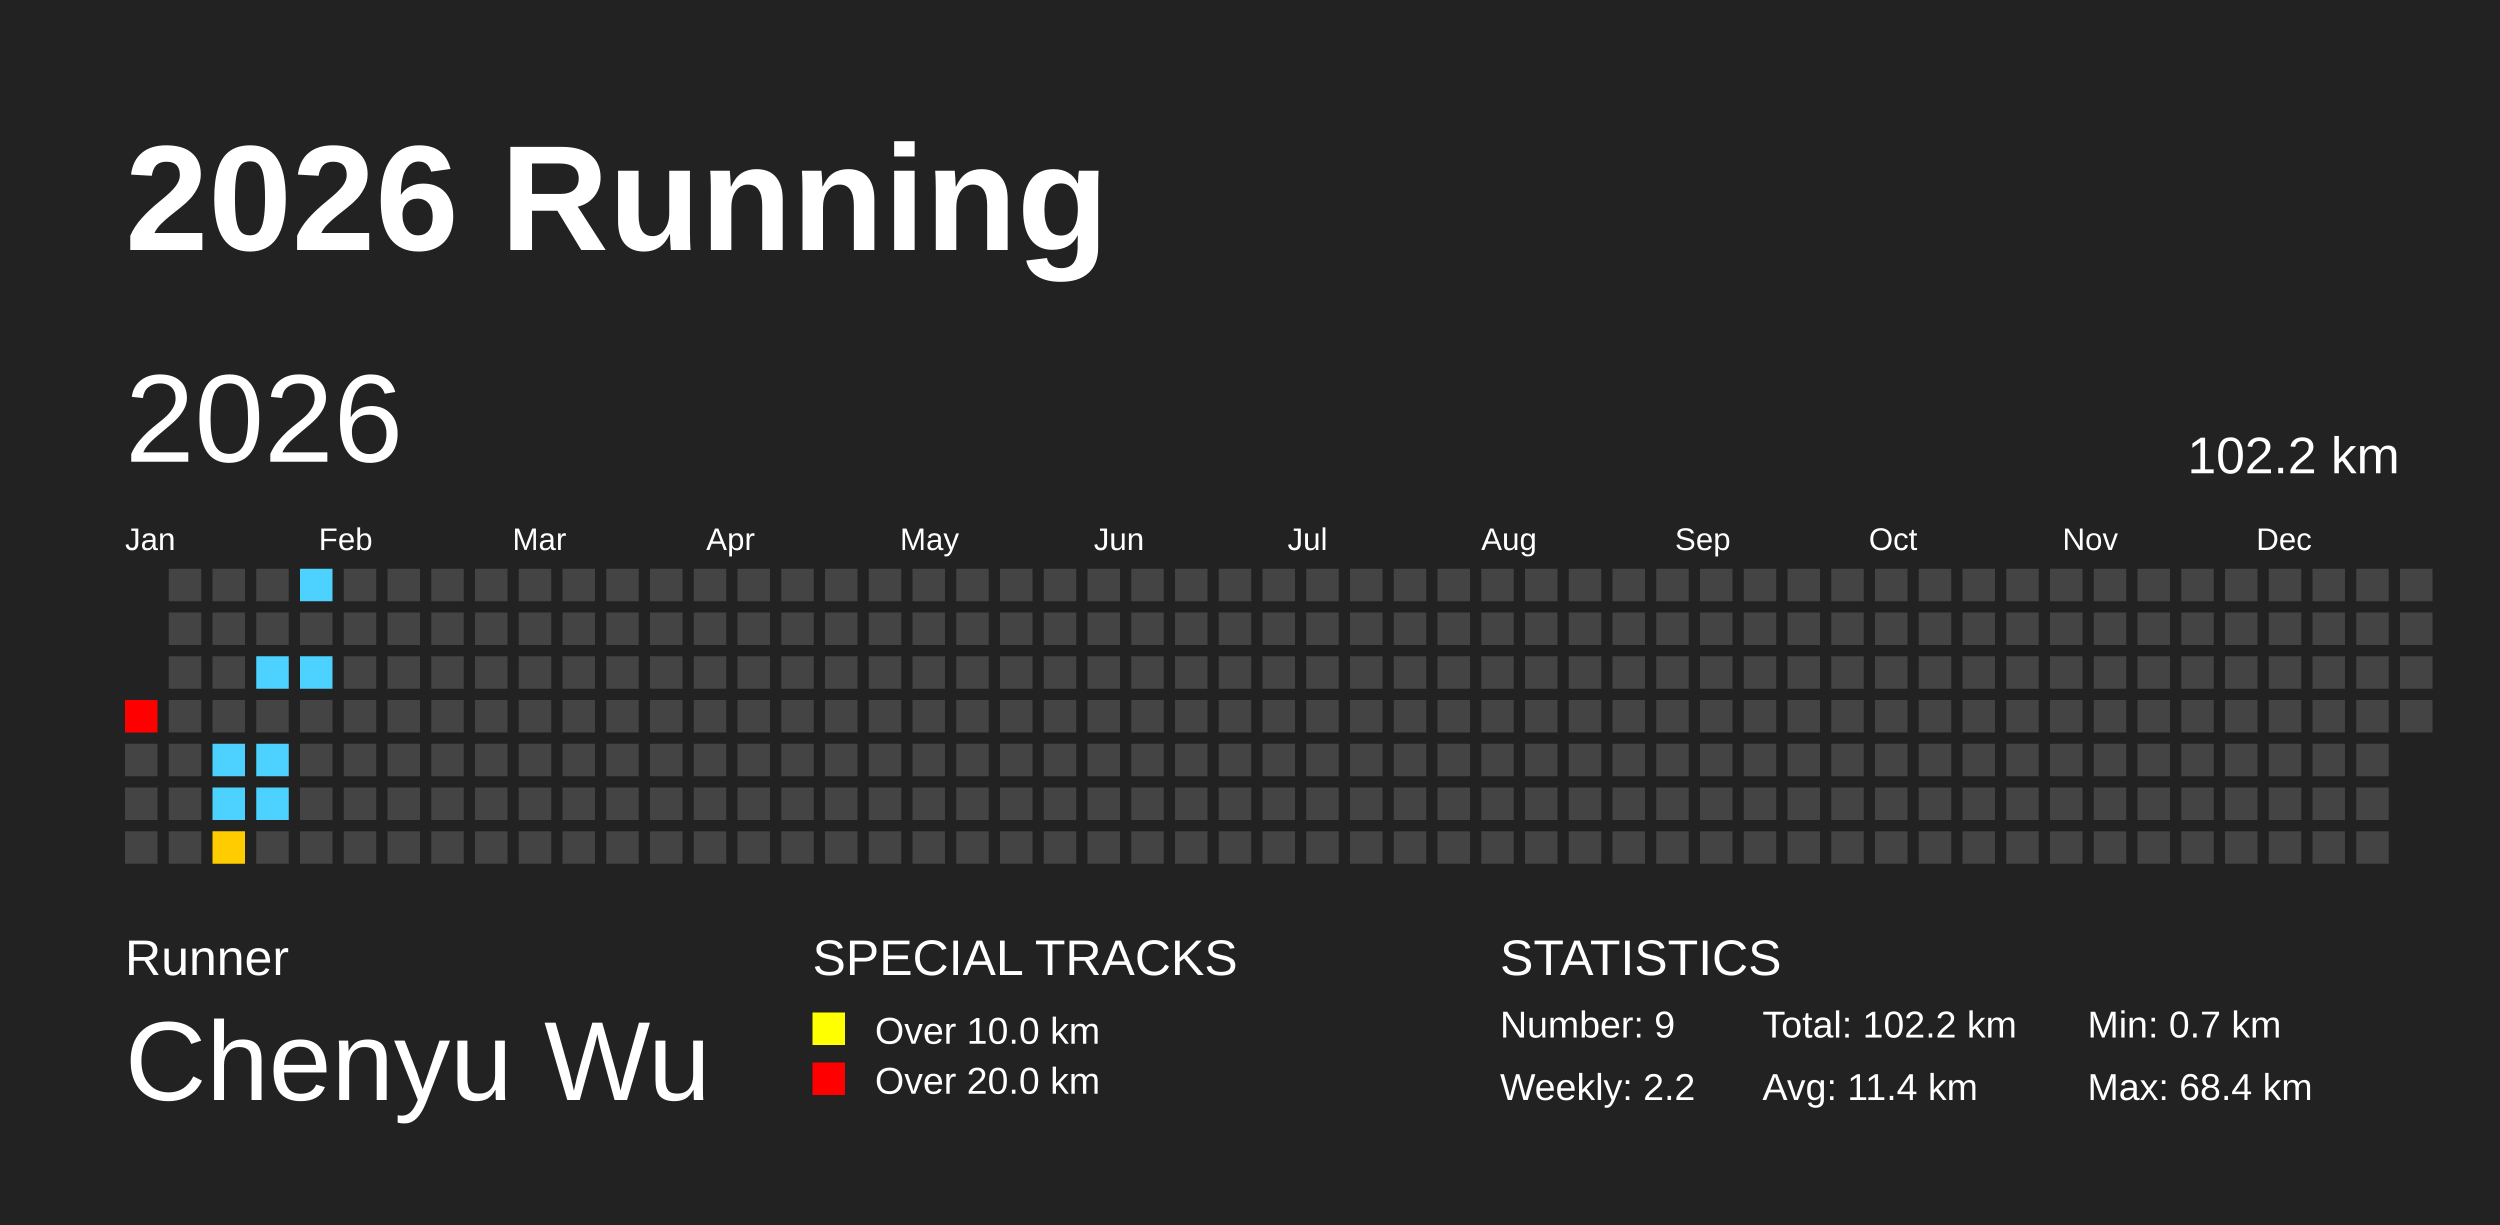
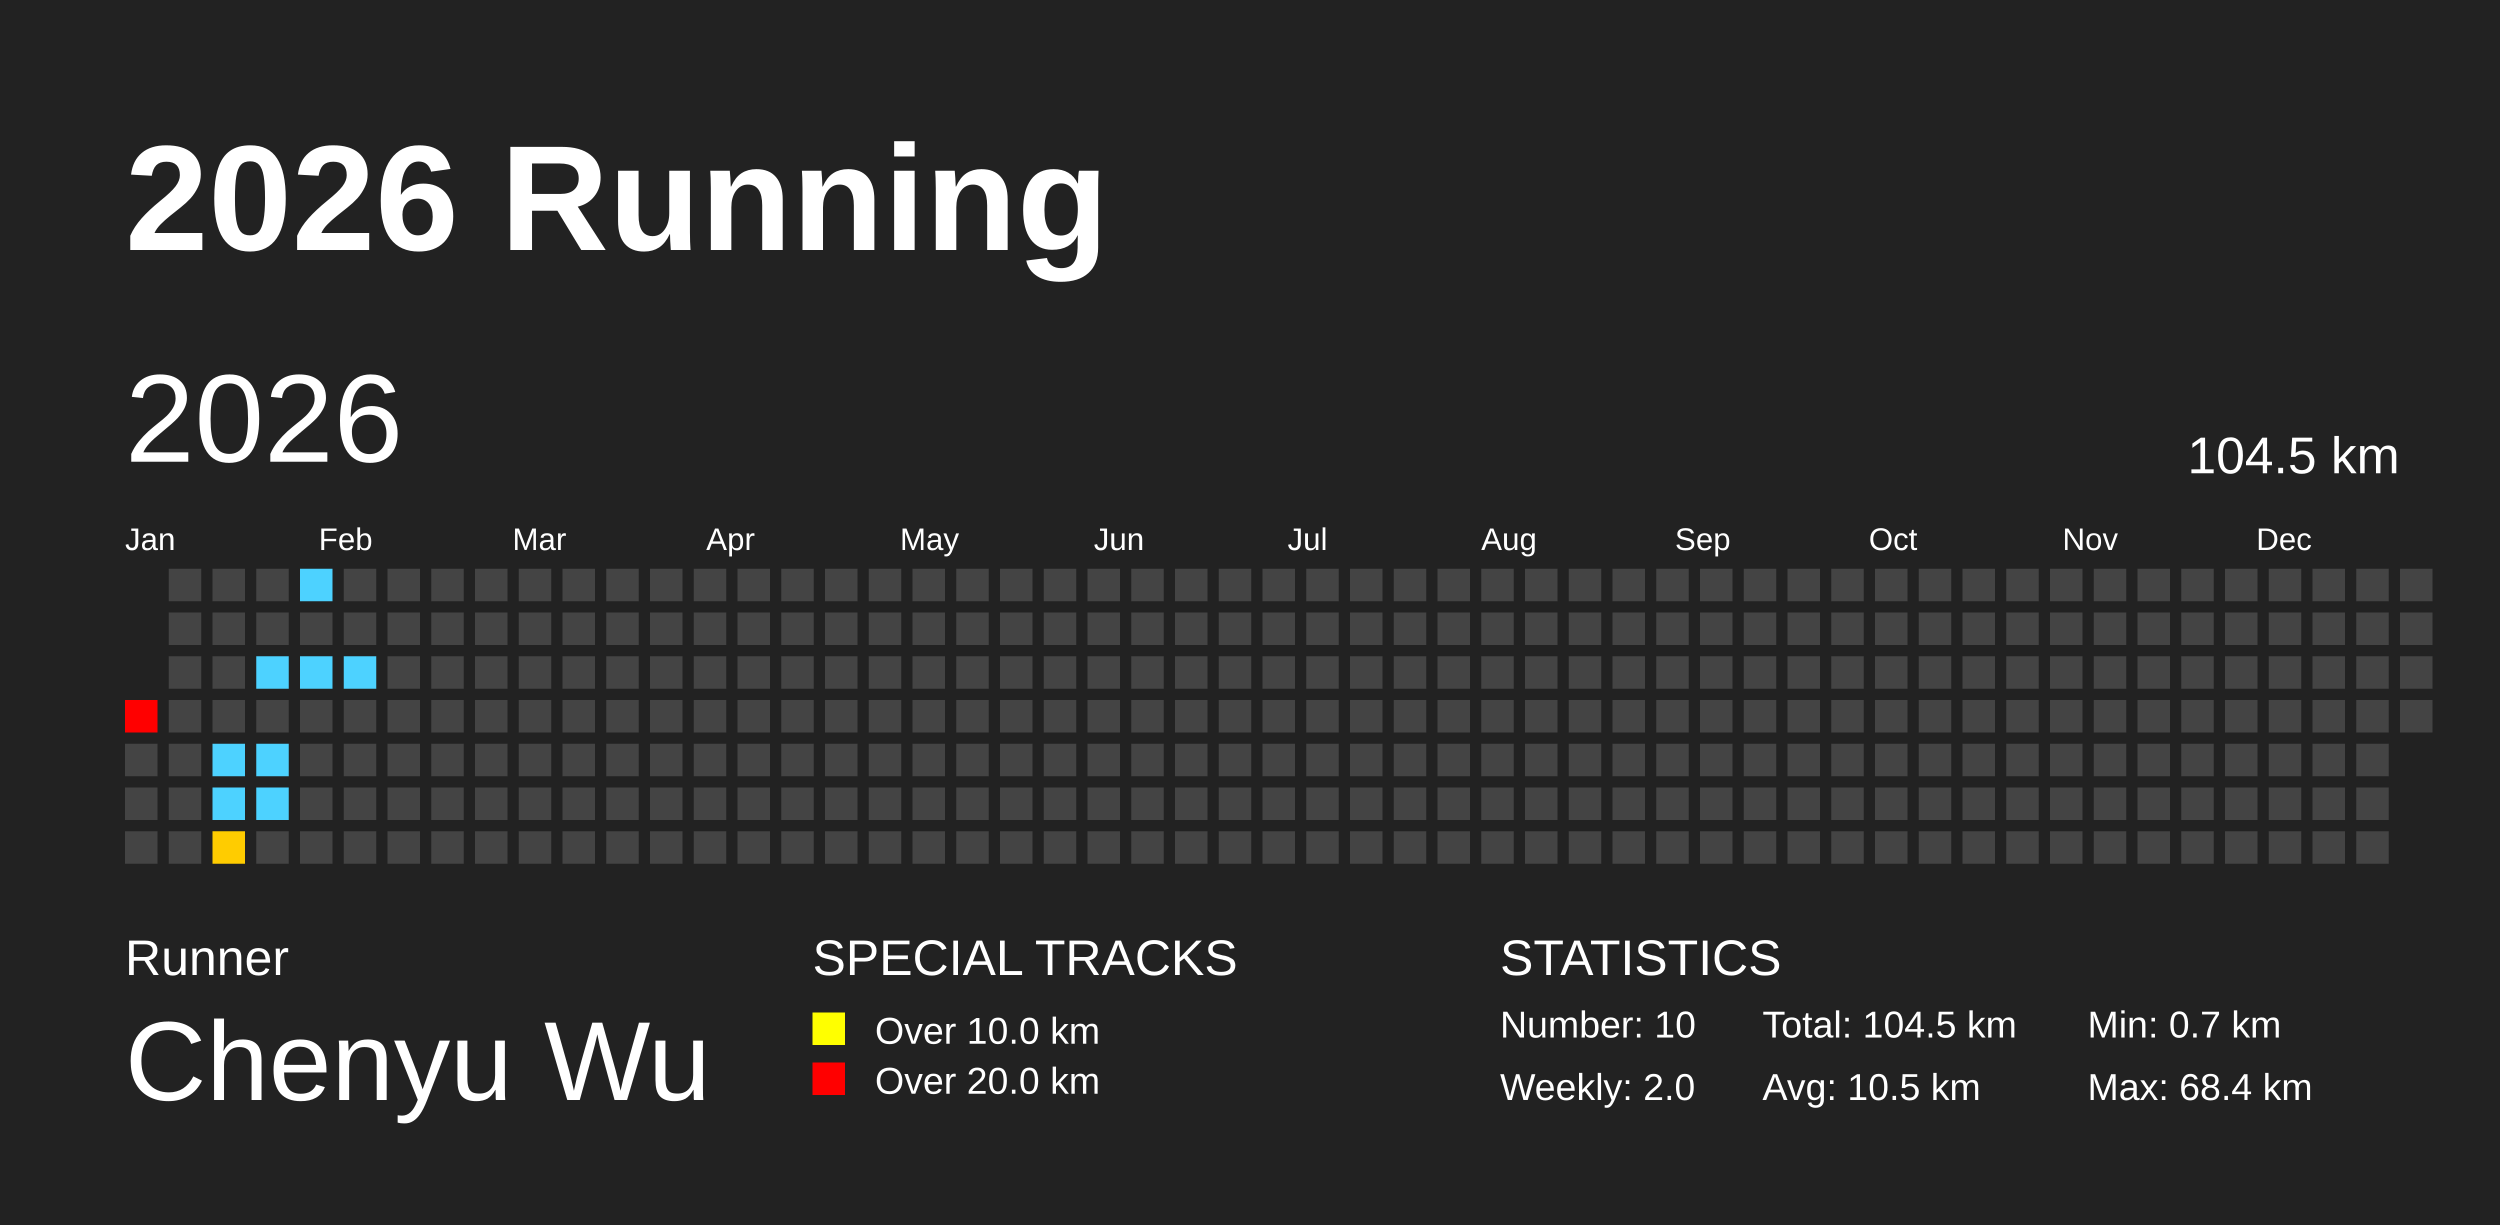
<svg xmlns="http://www.w3.org/2000/svg" baseProfile="full" height="98mm" version="1.1" viewBox="0,0,200,98" width="200mm">
  <defs />
  <rect fill="#222222" height="98" width="200" x="0" y="0" />
  <text fill="#FFFFFF" style="font-size:12px; font-family:Arial; font-weight:bold;" x="10" y="20">2026 Running</text>
  <text fill="#FFFFFF" style="font-size:4px; font-family:Arial" x="10" y="78">Runner</text>
  <text fill="#FFFFFF" style="font-size:9px; font-family:Arial" x="10" y="88">Chenyu Wu</text>
  <text fill="#FFFFFF" style="font-size:4px; font-family:Arial" x="65" y="78">SPECIAL TRACKS</text>
  <rect fill="yellow" height="2.6" width="2.6" x="65" y="81" />
  <text fill="#FFFFFF" style="font-size:3px; font-family:Arial" x="70" y="83.5">Over 10.0 km</text>
  <rect fill="red" height="2.6" width="2.6" x="65" y="85" />
  <text fill="#FFFFFF" style="font-size:3px; font-family:Arial" x="70" y="87.5">Over 20.0 km</text>
  <text fill="#FFFFFF" style="font-size:4px; font-family:Arial" x="120" y="78">STATISTICS</text>
-   <text fill="#FFFFFF" style="font-size:3px; font-family:Arial" x="120" y="83">Number: 9</text>
-   <text fill="#FFFFFF" style="font-size:3px; font-family:Arial" x="120" y="88">Weekly: 2.2</text>
-   <text fill="#FFFFFF" style="font-size:3px; font-family:Arial" x="141" y="83">Total: 102.2 km</text>
-   <text fill="#FFFFFF" style="font-size:3px; font-family:Arial" x="141" y="88">Avg: 11.4 km</text>
+   <text fill="#FFFFFF" style="font-size:3px; font-family:Arial" x="120" y="83">Number: 10</text>
+   <text fill="#FFFFFF" style="font-size:3px; font-family:Arial" x="120" y="88">Weekly: 2.0</text>
+   <text fill="#FFFFFF" style="font-size:3px; font-family:Arial" x="141" y="83">Total: 104.5 km</text>
+   <text fill="#FFFFFF" style="font-size:3px; font-family:Arial" x="141" y="88">Avg: 10.5 km</text>
  <text fill="#FFFFFF" style="font-size:3px; font-family:Arial" x="167" y="83">Min: 0.7 km</text>
  <text fill="#FFFFFF" style="font-size:3px; font-family:Arial" x="167" y="88">Max: 68.4 km</text>
  <text dominant-baseline="hanging" fill="#FFFFFF" style="font-size:10.0px; font-family:Arial;" x="10" y="30">2026</text>
-   <text dominant-baseline="hanging" fill="#FFFFFF" style="font-size:4.125px; font-family:Arial;" x="175" y="35">102.2 km</text>
+   <text dominant-baseline="hanging" fill="#FFFFFF" style="font-size:4.125px; font-family:Arial;" x="175" y="35">104.5 km</text>
  <text fill="#FFFFFF" style="font-size:2.5px; font-family:Arial" x="10.0" y="44">Jan</text>
  <text fill="#FFFFFF" style="font-size:2.5px; font-family:Arial" x="25.5" y="44">Feb</text>
  <text fill="#FFFFFF" style="font-size:2.5px; font-family:Arial" x="41.0" y="44">Mar</text>
  <text fill="#FFFFFF" style="font-size:2.5px; font-family:Arial" x="56.5" y="44">Apr</text>
  <text fill="#FFFFFF" style="font-size:2.5px; font-family:Arial" x="72.0" y="44">May</text>
  <text fill="#FFFFFF" style="font-size:2.5px; font-family:Arial" x="87.5" y="44">Jun</text>
  <text fill="#FFFFFF" style="font-size:2.5px; font-family:Arial" x="103.0" y="44">Jul</text>
  <text fill="#FFFFFF" style="font-size:2.5px; font-family:Arial" x="118.5" y="44">Aug</text>
  <text fill="#FFFFFF" style="font-size:2.5px; font-family:Arial" x="134.0" y="44">Sep</text>
  <text fill="#FFFFFF" style="font-size:2.5px; font-family:Arial" x="149.5" y="44">Oct</text>
  <text fill="#FFFFFF" style="font-size:2.5px; font-family:Arial" x="165.0" y="44">Nov</text>
  <text fill="#FFFFFF" style="font-size:2.5px; font-family:Arial" x="180.5" y="44">Dec</text>
  <rect fill="red" height="2.6" width="2.6" x="10.0" y="56.0" />
  <rect fill="#444444" height="2.6" width="2.6" x="10.0" y="59.5" />
  <rect fill="#444444" height="2.6" width="2.6" x="10.0" y="63.0" />
  <rect fill="#444444" height="2.6" width="2.6" x="10.0" y="66.5" />
  <rect fill="#444444" height="2.6" width="2.6" x="13.5" y="45.5" />
  <rect fill="#444444" height="2.6" width="2.6" x="13.5" y="49.0" />
  <rect fill="#444444" height="2.6" width="2.6" x="13.5" y="52.5" />
  <rect fill="#444444" height="2.6" width="2.6" x="13.5" y="56.0" />
  <rect fill="#444444" height="2.6" width="2.6" x="13.5" y="59.5" />
  <rect fill="#444444" height="2.6" width="2.6" x="13.5" y="63.0" />
  <rect fill="#444444" height="2.6" width="2.6" x="13.5" y="66.5" />
  <rect fill="#444444" height="2.6" width="2.6" x="17.0" y="45.5" />
  <rect fill="#444444" height="2.6" width="2.6" x="17.0" y="49.0" />
  <rect fill="#444444" height="2.6" width="2.6" x="17.0" y="52.5" />
  <rect fill="#444444" height="2.6" width="2.6" x="17.0" y="56.0" />
  <rect fill="#4dd2ff" height="2.6" width="2.6" x="17.0" y="59.5" />
  <rect fill="#4dd2ff" height="2.6" width="2.6" x="17.0" y="63.0" />
  <rect fill="#ffcc00" height="2.6" width="2.6" x="17.0" y="66.5" />
  <rect fill="#444444" height="2.6" width="2.6" x="20.5" y="45.5" />
  <rect fill="#444444" height="2.6" width="2.6" x="20.5" y="49.0" />
  <rect fill="#4dd2ff" height="2.6" width="2.6" x="20.5" y="52.5" />
  <rect fill="#444444" height="2.6" width="2.6" x="20.5" y="56.0" />
  <rect fill="#4dd2ff" height="2.6" width="2.6" x="20.5" y="59.5" />
  <rect fill="#4dd2ff" height="2.6" width="2.6" x="20.5" y="63.0" />
  <rect fill="#444444" height="2.6" width="2.6" x="20.5" y="66.5" />
  <rect fill="#4dd2ff" height="2.6" width="2.6" x="24.0" y="45.5" />
  <rect fill="#444444" height="2.6" width="2.6" x="24.0" y="49.0" />
  <rect fill="#4dd2ff" height="2.6" width="2.6" x="24.0" y="52.5" />
  <rect fill="#444444" height="2.6" width="2.6" x="24.0" y="56.0" />
  <rect fill="#444444" height="2.6" width="2.6" x="24.0" y="59.5" />
  <rect fill="#444444" height="2.6" width="2.6" x="24.0" y="63.0" />
  <rect fill="#444444" height="2.6" width="2.6" x="24.0" y="66.5" />
  <rect fill="#444444" height="2.6" width="2.6" x="27.5" y="45.5" />
  <rect fill="#444444" height="2.6" width="2.6" x="27.5" y="49.0" />
-   <rect fill="#444444" height="2.6" width="2.6" x="27.5" y="52.5" />
+   <rect fill="#4dd2ff" height="2.6" width="2.6" x="27.5" y="52.5" />
  <rect fill="#444444" height="2.6" width="2.6" x="27.5" y="56.0" />
  <rect fill="#444444" height="2.6" width="2.6" x="27.5" y="59.5" />
  <rect fill="#444444" height="2.6" width="2.6" x="27.5" y="63.0" />
  <rect fill="#444444" height="2.6" width="2.6" x="27.5" y="66.5" />
  <rect fill="#444444" height="2.6" width="2.6" x="31.0" y="45.5" />
  <rect fill="#444444" height="2.6" width="2.6" x="31.0" y="49.0" />
  <rect fill="#444444" height="2.6" width="2.6" x="31.0" y="52.5" />
  <rect fill="#444444" height="2.6" width="2.6" x="31.0" y="56.0" />
  <rect fill="#444444" height="2.6" width="2.6" x="31.0" y="59.5" />
  <rect fill="#444444" height="2.6" width="2.6" x="31.0" y="63.0" />
  <rect fill="#444444" height="2.6" width="2.6" x="31.0" y="66.5" />
  <rect fill="#444444" height="2.6" width="2.6" x="34.5" y="45.5" />
  <rect fill="#444444" height="2.6" width="2.6" x="34.5" y="49.0" />
  <rect fill="#444444" height="2.6" width="2.6" x="34.5" y="52.5" />
  <rect fill="#444444" height="2.6" width="2.6" x="34.5" y="56.0" />
  <rect fill="#444444" height="2.6" width="2.6" x="34.5" y="59.5" />
  <rect fill="#444444" height="2.6" width="2.6" x="34.5" y="63.0" />
  <rect fill="#444444" height="2.6" width="2.6" x="34.5" y="66.5" />
  <rect fill="#444444" height="2.6" width="2.6" x="38.0" y="45.5" />
  <rect fill="#444444" height="2.6" width="2.6" x="38.0" y="49.0" />
  <rect fill="#444444" height="2.6" width="2.6" x="38.0" y="52.5" />
  <rect fill="#444444" height="2.6" width="2.6" x="38.0" y="56.0" />
  <rect fill="#444444" height="2.6" width="2.6" x="38.0" y="59.5" />
  <rect fill="#444444" height="2.6" width="2.6" x="38.0" y="63.0" />
  <rect fill="#444444" height="2.6" width="2.6" x="38.0" y="66.5" />
  <rect fill="#444444" height="2.6" width="2.6" x="41.5" y="45.5" />
  <rect fill="#444444" height="2.6" width="2.6" x="41.5" y="49.0" />
  <rect fill="#444444" height="2.6" width="2.6" x="41.5" y="52.5" />
  <rect fill="#444444" height="2.6" width="2.6" x="41.5" y="56.0" />
  <rect fill="#444444" height="2.6" width="2.6" x="41.5" y="59.5" />
  <rect fill="#444444" height="2.6" width="2.6" x="41.5" y="63.0" />
  <rect fill="#444444" height="2.6" width="2.6" x="41.5" y="66.5" />
  <rect fill="#444444" height="2.6" width="2.6" x="45.0" y="45.5" />
  <rect fill="#444444" height="2.6" width="2.6" x="45.0" y="49.0" />
  <rect fill="#444444" height="2.6" width="2.6" x="45.0" y="52.5" />
  <rect fill="#444444" height="2.6" width="2.6" x="45.0" y="56.0" />
  <rect fill="#444444" height="2.6" width="2.6" x="45.0" y="59.5" />
  <rect fill="#444444" height="2.6" width="2.6" x="45.0" y="63.0" />
  <rect fill="#444444" height="2.6" width="2.6" x="45.0" y="66.5" />
  <rect fill="#444444" height="2.6" width="2.6" x="48.5" y="45.5" />
  <rect fill="#444444" height="2.6" width="2.6" x="48.5" y="49.0" />
  <rect fill="#444444" height="2.6" width="2.6" x="48.5" y="52.5" />
  <rect fill="#444444" height="2.6" width="2.6" x="48.5" y="56.0" />
  <rect fill="#444444" height="2.6" width="2.6" x="48.5" y="59.5" />
  <rect fill="#444444" height="2.6" width="2.6" x="48.5" y="63.0" />
  <rect fill="#444444" height="2.6" width="2.6" x="48.5" y="66.5" />
  <rect fill="#444444" height="2.6" width="2.6" x="52.0" y="45.5" />
  <rect fill="#444444" height="2.6" width="2.6" x="52.0" y="49.0" />
  <rect fill="#444444" height="2.6" width="2.6" x="52.0" y="52.5" />
  <rect fill="#444444" height="2.6" width="2.6" x="52.0" y="56.0" />
  <rect fill="#444444" height="2.6" width="2.6" x="52.0" y="59.5" />
  <rect fill="#444444" height="2.6" width="2.6" x="52.0" y="63.0" />
  <rect fill="#444444" height="2.6" width="2.6" x="52.0" y="66.5" />
  <rect fill="#444444" height="2.6" width="2.6" x="55.5" y="45.5" />
  <rect fill="#444444" height="2.6" width="2.6" x="55.5" y="49.0" />
  <rect fill="#444444" height="2.6" width="2.6" x="55.5" y="52.5" />
  <rect fill="#444444" height="2.6" width="2.6" x="55.5" y="56.0" />
  <rect fill="#444444" height="2.6" width="2.6" x="55.5" y="59.5" />
  <rect fill="#444444" height="2.6" width="2.6" x="55.5" y="63.0" />
  <rect fill="#444444" height="2.6" width="2.6" x="55.5" y="66.5" />
  <rect fill="#444444" height="2.6" width="2.6" x="59.0" y="45.5" />
  <rect fill="#444444" height="2.6" width="2.6" x="59.0" y="49.0" />
  <rect fill="#444444" height="2.6" width="2.6" x="59.0" y="52.5" />
  <rect fill="#444444" height="2.6" width="2.6" x="59.0" y="56.0" />
  <rect fill="#444444" height="2.6" width="2.6" x="59.0" y="59.5" />
  <rect fill="#444444" height="2.6" width="2.6" x="59.0" y="63.0" />
  <rect fill="#444444" height="2.6" width="2.6" x="59.0" y="66.5" />
  <rect fill="#444444" height="2.6" width="2.6" x="62.5" y="45.5" />
  <rect fill="#444444" height="2.6" width="2.6" x="62.5" y="49.0" />
  <rect fill="#444444" height="2.6" width="2.6" x="62.5" y="52.5" />
  <rect fill="#444444" height="2.6" width="2.6" x="62.5" y="56.0" />
  <rect fill="#444444" height="2.6" width="2.6" x="62.5" y="59.5" />
  <rect fill="#444444" height="2.6" width="2.6" x="62.5" y="63.0" />
  <rect fill="#444444" height="2.6" width="2.6" x="62.5" y="66.5" />
  <rect fill="#444444" height="2.6" width="2.6" x="66.0" y="45.5" />
  <rect fill="#444444" height="2.6" width="2.6" x="66.0" y="49.0" />
  <rect fill="#444444" height="2.6" width="2.6" x="66.0" y="52.5" />
  <rect fill="#444444" height="2.6" width="2.6" x="66.0" y="56.0" />
  <rect fill="#444444" height="2.6" width="2.6" x="66.0" y="59.5" />
  <rect fill="#444444" height="2.6" width="2.6" x="66.0" y="63.0" />
  <rect fill="#444444" height="2.6" width="2.6" x="66.0" y="66.5" />
  <rect fill="#444444" height="2.6" width="2.6" x="69.5" y="45.5" />
  <rect fill="#444444" height="2.6" width="2.6" x="69.5" y="49.0" />
  <rect fill="#444444" height="2.6" width="2.6" x="69.5" y="52.5" />
  <rect fill="#444444" height="2.6" width="2.6" x="69.5" y="56.0" />
  <rect fill="#444444" height="2.6" width="2.6" x="69.5" y="59.5" />
  <rect fill="#444444" height="2.6" width="2.6" x="69.5" y="63.0" />
  <rect fill="#444444" height="2.6" width="2.6" x="69.5" y="66.5" />
  <rect fill="#444444" height="2.6" width="2.6" x="73.0" y="45.5" />
  <rect fill="#444444" height="2.6" width="2.6" x="73.0" y="49.0" />
  <rect fill="#444444" height="2.6" width="2.6" x="73.0" y="52.5" />
  <rect fill="#444444" height="2.6" width="2.6" x="73.0" y="56.0" />
  <rect fill="#444444" height="2.6" width="2.6" x="73.0" y="59.5" />
  <rect fill="#444444" height="2.6" width="2.6" x="73.0" y="63.0" />
  <rect fill="#444444" height="2.6" width="2.6" x="73.0" y="66.5" />
  <rect fill="#444444" height="2.6" width="2.6" x="76.5" y="45.5" />
  <rect fill="#444444" height="2.6" width="2.6" x="76.5" y="49.0" />
  <rect fill="#444444" height="2.6" width="2.6" x="76.5" y="52.5" />
  <rect fill="#444444" height="2.6" width="2.6" x="76.5" y="56.0" />
  <rect fill="#444444" height="2.6" width="2.6" x="76.5" y="59.5" />
  <rect fill="#444444" height="2.6" width="2.6" x="76.5" y="63.0" />
  <rect fill="#444444" height="2.6" width="2.6" x="76.5" y="66.5" />
  <rect fill="#444444" height="2.6" width="2.6" x="80.0" y="45.5" />
  <rect fill="#444444" height="2.6" width="2.6" x="80.0" y="49.0" />
  <rect fill="#444444" height="2.6" width="2.6" x="80.0" y="52.5" />
  <rect fill="#444444" height="2.6" width="2.6" x="80.0" y="56.0" />
  <rect fill="#444444" height="2.6" width="2.6" x="80.0" y="59.5" />
  <rect fill="#444444" height="2.6" width="2.6" x="80.0" y="63.0" />
  <rect fill="#444444" height="2.6" width="2.6" x="80.0" y="66.5" />
  <rect fill="#444444" height="2.6" width="2.6" x="83.5" y="45.5" />
  <rect fill="#444444" height="2.6" width="2.6" x="83.5" y="49.0" />
  <rect fill="#444444" height="2.6" width="2.6" x="83.5" y="52.5" />
  <rect fill="#444444" height="2.6" width="2.6" x="83.5" y="56.0" />
  <rect fill="#444444" height="2.6" width="2.6" x="83.5" y="59.5" />
  <rect fill="#444444" height="2.6" width="2.6" x="83.5" y="63.0" />
  <rect fill="#444444" height="2.6" width="2.6" x="83.5" y="66.5" />
  <rect fill="#444444" height="2.6" width="2.6" x="87.0" y="45.5" />
  <rect fill="#444444" height="2.6" width="2.6" x="87.0" y="49.0" />
  <rect fill="#444444" height="2.6" width="2.6" x="87.0" y="52.5" />
  <rect fill="#444444" height="2.6" width="2.6" x="87.0" y="56.0" />
  <rect fill="#444444" height="2.6" width="2.6" x="87.0" y="59.5" />
  <rect fill="#444444" height="2.6" width="2.6" x="87.0" y="63.0" />
  <rect fill="#444444" height="2.6" width="2.6" x="87.0" y="66.5" />
  <rect fill="#444444" height="2.6" width="2.6" x="90.5" y="45.5" />
  <rect fill="#444444" height="2.6" width="2.6" x="90.5" y="49.0" />
  <rect fill="#444444" height="2.6" width="2.6" x="90.5" y="52.5" />
  <rect fill="#444444" height="2.6" width="2.6" x="90.5" y="56.0" />
  <rect fill="#444444" height="2.6" width="2.6" x="90.5" y="59.5" />
  <rect fill="#444444" height="2.6" width="2.6" x="90.5" y="63.0" />
  <rect fill="#444444" height="2.6" width="2.6" x="90.5" y="66.5" />
  <rect fill="#444444" height="2.6" width="2.6" x="94.0" y="45.5" />
  <rect fill="#444444" height="2.6" width="2.6" x="94.0" y="49.0" />
  <rect fill="#444444" height="2.6" width="2.6" x="94.0" y="52.5" />
  <rect fill="#444444" height="2.6" width="2.6" x="94.0" y="56.0" />
  <rect fill="#444444" height="2.6" width="2.6" x="94.0" y="59.5" />
  <rect fill="#444444" height="2.6" width="2.6" x="94.0" y="63.0" />
  <rect fill="#444444" height="2.6" width="2.6" x="94.0" y="66.5" />
  <rect fill="#444444" height="2.6" width="2.6" x="97.5" y="45.5" />
  <rect fill="#444444" height="2.6" width="2.6" x="97.5" y="49.0" />
  <rect fill="#444444" height="2.6" width="2.6" x="97.5" y="52.5" />
  <rect fill="#444444" height="2.6" width="2.6" x="97.5" y="56.0" />
  <rect fill="#444444" height="2.6" width="2.6" x="97.5" y="59.5" />
  <rect fill="#444444" height="2.6" width="2.6" x="97.5" y="63.0" />
  <rect fill="#444444" height="2.6" width="2.6" x="97.5" y="66.5" />
  <rect fill="#444444" height="2.6" width="2.6" x="101.0" y="45.5" />
  <rect fill="#444444" height="2.6" width="2.6" x="101.0" y="49.0" />
  <rect fill="#444444" height="2.6" width="2.6" x="101.0" y="52.5" />
  <rect fill="#444444" height="2.6" width="2.6" x="101.0" y="56.0" />
  <rect fill="#444444" height="2.6" width="2.6" x="101.0" y="59.5" />
  <rect fill="#444444" height="2.6" width="2.6" x="101.0" y="63.0" />
  <rect fill="#444444" height="2.6" width="2.6" x="101.0" y="66.5" />
  <rect fill="#444444" height="2.6" width="2.6" x="104.5" y="45.5" />
  <rect fill="#444444" height="2.6" width="2.6" x="104.5" y="49.0" />
  <rect fill="#444444" height="2.6" width="2.6" x="104.5" y="52.5" />
  <rect fill="#444444" height="2.6" width="2.6" x="104.5" y="56.0" />
  <rect fill="#444444" height="2.6" width="2.6" x="104.5" y="59.5" />
  <rect fill="#444444" height="2.6" width="2.6" x="104.5" y="63.0" />
  <rect fill="#444444" height="2.6" width="2.6" x="104.5" y="66.5" />
  <rect fill="#444444" height="2.6" width="2.6" x="108.0" y="45.5" />
  <rect fill="#444444" height="2.6" width="2.6" x="108.0" y="49.0" />
  <rect fill="#444444" height="2.6" width="2.6" x="108.0" y="52.5" />
  <rect fill="#444444" height="2.6" width="2.6" x="108.0" y="56.0" />
  <rect fill="#444444" height="2.6" width="2.6" x="108.0" y="59.5" />
  <rect fill="#444444" height="2.6" width="2.6" x="108.0" y="63.0" />
  <rect fill="#444444" height="2.6" width="2.6" x="108.0" y="66.5" />
  <rect fill="#444444" height="2.6" width="2.6" x="111.5" y="45.5" />
  <rect fill="#444444" height="2.6" width="2.6" x="111.5" y="49.0" />
  <rect fill="#444444" height="2.6" width="2.6" x="111.5" y="52.5" />
  <rect fill="#444444" height="2.6" width="2.6" x="111.5" y="56.0" />
  <rect fill="#444444" height="2.6" width="2.6" x="111.5" y="59.5" />
  <rect fill="#444444" height="2.6" width="2.6" x="111.5" y="63.0" />
  <rect fill="#444444" height="2.6" width="2.6" x="111.5" y="66.5" />
  <rect fill="#444444" height="2.6" width="2.6" x="115.0" y="45.5" />
  <rect fill="#444444" height="2.6" width="2.6" x="115.0" y="49.0" />
  <rect fill="#444444" height="2.6" width="2.6" x="115.0" y="52.5" />
  <rect fill="#444444" height="2.6" width="2.6" x="115.0" y="56.0" />
  <rect fill="#444444" height="2.6" width="2.6" x="115.0" y="59.5" />
  <rect fill="#444444" height="2.6" width="2.6" x="115.0" y="63.0" />
  <rect fill="#444444" height="2.6" width="2.6" x="115.0" y="66.5" />
  <rect fill="#444444" height="2.6" width="2.6" x="118.5" y="45.5" />
  <rect fill="#444444" height="2.6" width="2.6" x="118.5" y="49.0" />
  <rect fill="#444444" height="2.6" width="2.6" x="118.5" y="52.5" />
  <rect fill="#444444" height="2.6" width="2.6" x="118.5" y="56.0" />
  <rect fill="#444444" height="2.6" width="2.6" x="118.5" y="59.5" />
  <rect fill="#444444" height="2.6" width="2.6" x="118.5" y="63.0" />
  <rect fill="#444444" height="2.6" width="2.6" x="118.5" y="66.5" />
  <rect fill="#444444" height="2.6" width="2.6" x="122.0" y="45.5" />
  <rect fill="#444444" height="2.6" width="2.6" x="122.0" y="49.0" />
  <rect fill="#444444" height="2.6" width="2.6" x="122.0" y="52.5" />
  <rect fill="#444444" height="2.6" width="2.6" x="122.0" y="56.0" />
  <rect fill="#444444" height="2.6" width="2.6" x="122.0" y="59.5" />
  <rect fill="#444444" height="2.6" width="2.6" x="122.0" y="63.0" />
  <rect fill="#444444" height="2.6" width="2.6" x="122.0" y="66.5" />
  <rect fill="#444444" height="2.6" width="2.6" x="125.5" y="45.5" />
  <rect fill="#444444" height="2.6" width="2.6" x="125.5" y="49.0" />
  <rect fill="#444444" height="2.6" width="2.6" x="125.5" y="52.5" />
  <rect fill="#444444" height="2.6" width="2.6" x="125.5" y="56.0" />
  <rect fill="#444444" height="2.6" width="2.6" x="125.5" y="59.5" />
  <rect fill="#444444" height="2.6" width="2.6" x="125.5" y="63.0" />
  <rect fill="#444444" height="2.6" width="2.6" x="125.5" y="66.5" />
  <rect fill="#444444" height="2.6" width="2.6" x="129.0" y="45.5" />
  <rect fill="#444444" height="2.6" width="2.6" x="129.0" y="49.0" />
  <rect fill="#444444" height="2.6" width="2.6" x="129.0" y="52.5" />
  <rect fill="#444444" height="2.6" width="2.6" x="129.0" y="56.0" />
  <rect fill="#444444" height="2.6" width="2.6" x="129.0" y="59.5" />
  <rect fill="#444444" height="2.6" width="2.6" x="129.0" y="63.0" />
  <rect fill="#444444" height="2.6" width="2.6" x="129.0" y="66.5" />
  <rect fill="#444444" height="2.6" width="2.6" x="132.5" y="45.5" />
  <rect fill="#444444" height="2.6" width="2.6" x="132.5" y="49.0" />
  <rect fill="#444444" height="2.6" width="2.6" x="132.5" y="52.5" />
  <rect fill="#444444" height="2.6" width="2.6" x="132.5" y="56.0" />
  <rect fill="#444444" height="2.6" width="2.6" x="132.5" y="59.5" />
  <rect fill="#444444" height="2.6" width="2.6" x="132.5" y="63.0" />
  <rect fill="#444444" height="2.6" width="2.6" x="132.5" y="66.5" />
  <rect fill="#444444" height="2.6" width="2.6" x="136.0" y="45.5" />
  <rect fill="#444444" height="2.6" width="2.6" x="136.0" y="49.0" />
  <rect fill="#444444" height="2.6" width="2.6" x="136.0" y="52.5" />
  <rect fill="#444444" height="2.6" width="2.6" x="136.0" y="56.0" />
  <rect fill="#444444" height="2.6" width="2.6" x="136.0" y="59.5" />
  <rect fill="#444444" height="2.6" width="2.6" x="136.0" y="63.0" />
  <rect fill="#444444" height="2.6" width="2.6" x="136.0" y="66.5" />
  <rect fill="#444444" height="2.6" width="2.6" x="139.5" y="45.5" />
  <rect fill="#444444" height="2.6" width="2.6" x="139.5" y="49.0" />
  <rect fill="#444444" height="2.6" width="2.6" x="139.5" y="52.5" />
  <rect fill="#444444" height="2.6" width="2.6" x="139.5" y="56.0" />
  <rect fill="#444444" height="2.6" width="2.6" x="139.5" y="59.5" />
  <rect fill="#444444" height="2.6" width="2.6" x="139.5" y="63.0" />
  <rect fill="#444444" height="2.6" width="2.6" x="139.5" y="66.5" />
  <rect fill="#444444" height="2.6" width="2.6" x="143.0" y="45.5" />
  <rect fill="#444444" height="2.6" width="2.6" x="143.0" y="49.0" />
  <rect fill="#444444" height="2.6" width="2.6" x="143.0" y="52.5" />
  <rect fill="#444444" height="2.6" width="2.6" x="143.0" y="56.0" />
  <rect fill="#444444" height="2.6" width="2.6" x="143.0" y="59.5" />
  <rect fill="#444444" height="2.6" width="2.6" x="143.0" y="63.0" />
  <rect fill="#444444" height="2.6" width="2.6" x="143.0" y="66.5" />
  <rect fill="#444444" height="2.6" width="2.6" x="146.5" y="45.5" />
  <rect fill="#444444" height="2.6" width="2.6" x="146.5" y="49.0" />
  <rect fill="#444444" height="2.6" width="2.6" x="146.5" y="52.5" />
  <rect fill="#444444" height="2.6" width="2.6" x="146.5" y="56.0" />
  <rect fill="#444444" height="2.6" width="2.6" x="146.5" y="59.5" />
  <rect fill="#444444" height="2.6" width="2.6" x="146.5" y="63.0" />
  <rect fill="#444444" height="2.6" width="2.6" x="146.5" y="66.5" />
  <rect fill="#444444" height="2.6" width="2.6" x="150.0" y="45.5" />
  <rect fill="#444444" height="2.6" width="2.6" x="150.0" y="49.0" />
  <rect fill="#444444" height="2.6" width="2.6" x="150.0" y="52.5" />
  <rect fill="#444444" height="2.6" width="2.6" x="150.0" y="56.0" />
  <rect fill="#444444" height="2.6" width="2.6" x="150.0" y="59.5" />
  <rect fill="#444444" height="2.6" width="2.6" x="150.0" y="63.0" />
  <rect fill="#444444" height="2.6" width="2.6" x="150.0" y="66.5" />
  <rect fill="#444444" height="2.6" width="2.6" x="153.5" y="45.5" />
  <rect fill="#444444" height="2.6" width="2.6" x="153.5" y="49.0" />
  <rect fill="#444444" height="2.6" width="2.6" x="153.5" y="52.5" />
  <rect fill="#444444" height="2.6" width="2.6" x="153.5" y="56.0" />
  <rect fill="#444444" height="2.6" width="2.6" x="153.5" y="59.5" />
  <rect fill="#444444" height="2.6" width="2.6" x="153.5" y="63.0" />
  <rect fill="#444444" height="2.6" width="2.6" x="153.5" y="66.5" />
  <rect fill="#444444" height="2.6" width="2.6" x="157.0" y="45.5" />
  <rect fill="#444444" height="2.6" width="2.6" x="157.0" y="49.0" />
  <rect fill="#444444" height="2.6" width="2.6" x="157.0" y="52.5" />
  <rect fill="#444444" height="2.6" width="2.6" x="157.0" y="56.0" />
  <rect fill="#444444" height="2.6" width="2.6" x="157.0" y="59.5" />
  <rect fill="#444444" height="2.6" width="2.6" x="157.0" y="63.0" />
  <rect fill="#444444" height="2.6" width="2.6" x="157.0" y="66.5" />
  <rect fill="#444444" height="2.6" width="2.6" x="160.5" y="45.5" />
  <rect fill="#444444" height="2.6" width="2.6" x="160.5" y="49.0" />
  <rect fill="#444444" height="2.6" width="2.6" x="160.5" y="52.5" />
  <rect fill="#444444" height="2.6" width="2.6" x="160.5" y="56.0" />
  <rect fill="#444444" height="2.6" width="2.6" x="160.5" y="59.5" />
  <rect fill="#444444" height="2.6" width="2.6" x="160.5" y="63.0" />
  <rect fill="#444444" height="2.6" width="2.6" x="160.5" y="66.5" />
  <rect fill="#444444" height="2.6" width="2.6" x="164.0" y="45.5" />
  <rect fill="#444444" height="2.6" width="2.6" x="164.0" y="49.0" />
  <rect fill="#444444" height="2.6" width="2.6" x="164.0" y="52.5" />
  <rect fill="#444444" height="2.6" width="2.6" x="164.0" y="56.0" />
  <rect fill="#444444" height="2.6" width="2.6" x="164.0" y="59.5" />
  <rect fill="#444444" height="2.6" width="2.6" x="164.0" y="63.0" />
  <rect fill="#444444" height="2.6" width="2.6" x="164.0" y="66.5" />
  <rect fill="#444444" height="2.6" width="2.6" x="167.5" y="45.5" />
  <rect fill="#444444" height="2.6" width="2.6" x="167.5" y="49.0" />
  <rect fill="#444444" height="2.6" width="2.6" x="167.5" y="52.5" />
  <rect fill="#444444" height="2.6" width="2.6" x="167.5" y="56.0" />
  <rect fill="#444444" height="2.6" width="2.6" x="167.5" y="59.5" />
  <rect fill="#444444" height="2.6" width="2.6" x="167.5" y="63.0" />
  <rect fill="#444444" height="2.6" width="2.6" x="167.5" y="66.5" />
  <rect fill="#444444" height="2.6" width="2.6" x="171.0" y="45.5" />
  <rect fill="#444444" height="2.6" width="2.6" x="171.0" y="49.0" />
  <rect fill="#444444" height="2.6" width="2.6" x="171.0" y="52.5" />
  <rect fill="#444444" height="2.6" width="2.6" x="171.0" y="56.0" />
  <rect fill="#444444" height="2.6" width="2.6" x="171.0" y="59.5" />
  <rect fill="#444444" height="2.6" width="2.6" x="171.0" y="63.0" />
  <rect fill="#444444" height="2.6" width="2.6" x="171.0" y="66.5" />
  <rect fill="#444444" height="2.6" width="2.6" x="174.5" y="45.5" />
  <rect fill="#444444" height="2.6" width="2.6" x="174.5" y="49.0" />
  <rect fill="#444444" height="2.6" width="2.6" x="174.5" y="52.5" />
  <rect fill="#444444" height="2.6" width="2.6" x="174.5" y="56.0" />
  <rect fill="#444444" height="2.6" width="2.6" x="174.5" y="59.5" />
  <rect fill="#444444" height="2.6" width="2.6" x="174.5" y="63.0" />
  <rect fill="#444444" height="2.6" width="2.6" x="174.5" y="66.5" />
  <rect fill="#444444" height="2.6" width="2.6" x="178.0" y="45.5" />
  <rect fill="#444444" height="2.6" width="2.6" x="178.0" y="49.0" />
  <rect fill="#444444" height="2.6" width="2.6" x="178.0" y="52.5" />
  <rect fill="#444444" height="2.6" width="2.6" x="178.0" y="56.0" />
  <rect fill="#444444" height="2.6" width="2.6" x="178.0" y="59.5" />
  <rect fill="#444444" height="2.6" width="2.6" x="178.0" y="63.0" />
  <rect fill="#444444" height="2.6" width="2.6" x="178.0" y="66.5" />
  <rect fill="#444444" height="2.6" width="2.6" x="181.5" y="45.5" />
  <rect fill="#444444" height="2.6" width="2.6" x="181.5" y="49.0" />
  <rect fill="#444444" height="2.6" width="2.6" x="181.5" y="52.5" />
  <rect fill="#444444" height="2.6" width="2.6" x="181.5" y="56.0" />
  <rect fill="#444444" height="2.6" width="2.6" x="181.5" y="59.5" />
  <rect fill="#444444" height="2.6" width="2.6" x="181.5" y="63.0" />
  <rect fill="#444444" height="2.6" width="2.6" x="181.5" y="66.5" />
  <rect fill="#444444" height="2.6" width="2.6" x="185.0" y="45.5" />
  <rect fill="#444444" height="2.6" width="2.6" x="185.0" y="49.0" />
  <rect fill="#444444" height="2.6" width="2.6" x="185.0" y="52.5" />
  <rect fill="#444444" height="2.6" width="2.6" x="185.0" y="56.0" />
  <rect fill="#444444" height="2.6" width="2.6" x="185.0" y="59.5" />
  <rect fill="#444444" height="2.6" width="2.6" x="185.0" y="63.0" />
  <rect fill="#444444" height="2.6" width="2.6" x="185.0" y="66.5" />
  <rect fill="#444444" height="2.6" width="2.6" x="188.5" y="45.5" />
  <rect fill="#444444" height="2.6" width="2.6" x="188.5" y="49.0" />
  <rect fill="#444444" height="2.6" width="2.6" x="188.5" y="52.5" />
  <rect fill="#444444" height="2.6" width="2.6" x="188.5" y="56.0" />
  <rect fill="#444444" height="2.6" width="2.6" x="188.5" y="59.5" />
  <rect fill="#444444" height="2.6" width="2.6" x="188.5" y="63.0" />
  <rect fill="#444444" height="2.6" width="2.6" x="188.5" y="66.5" />
  <rect fill="#444444" height="2.6" width="2.6" x="192.0" y="45.5" />
  <rect fill="#444444" height="2.6" width="2.6" x="192.0" y="49.0" />
  <rect fill="#444444" height="2.6" width="2.6" x="192.0" y="52.5" />
  <rect fill="#444444" height="2.6" width="2.6" x="192.0" y="56.0" />
</svg>
